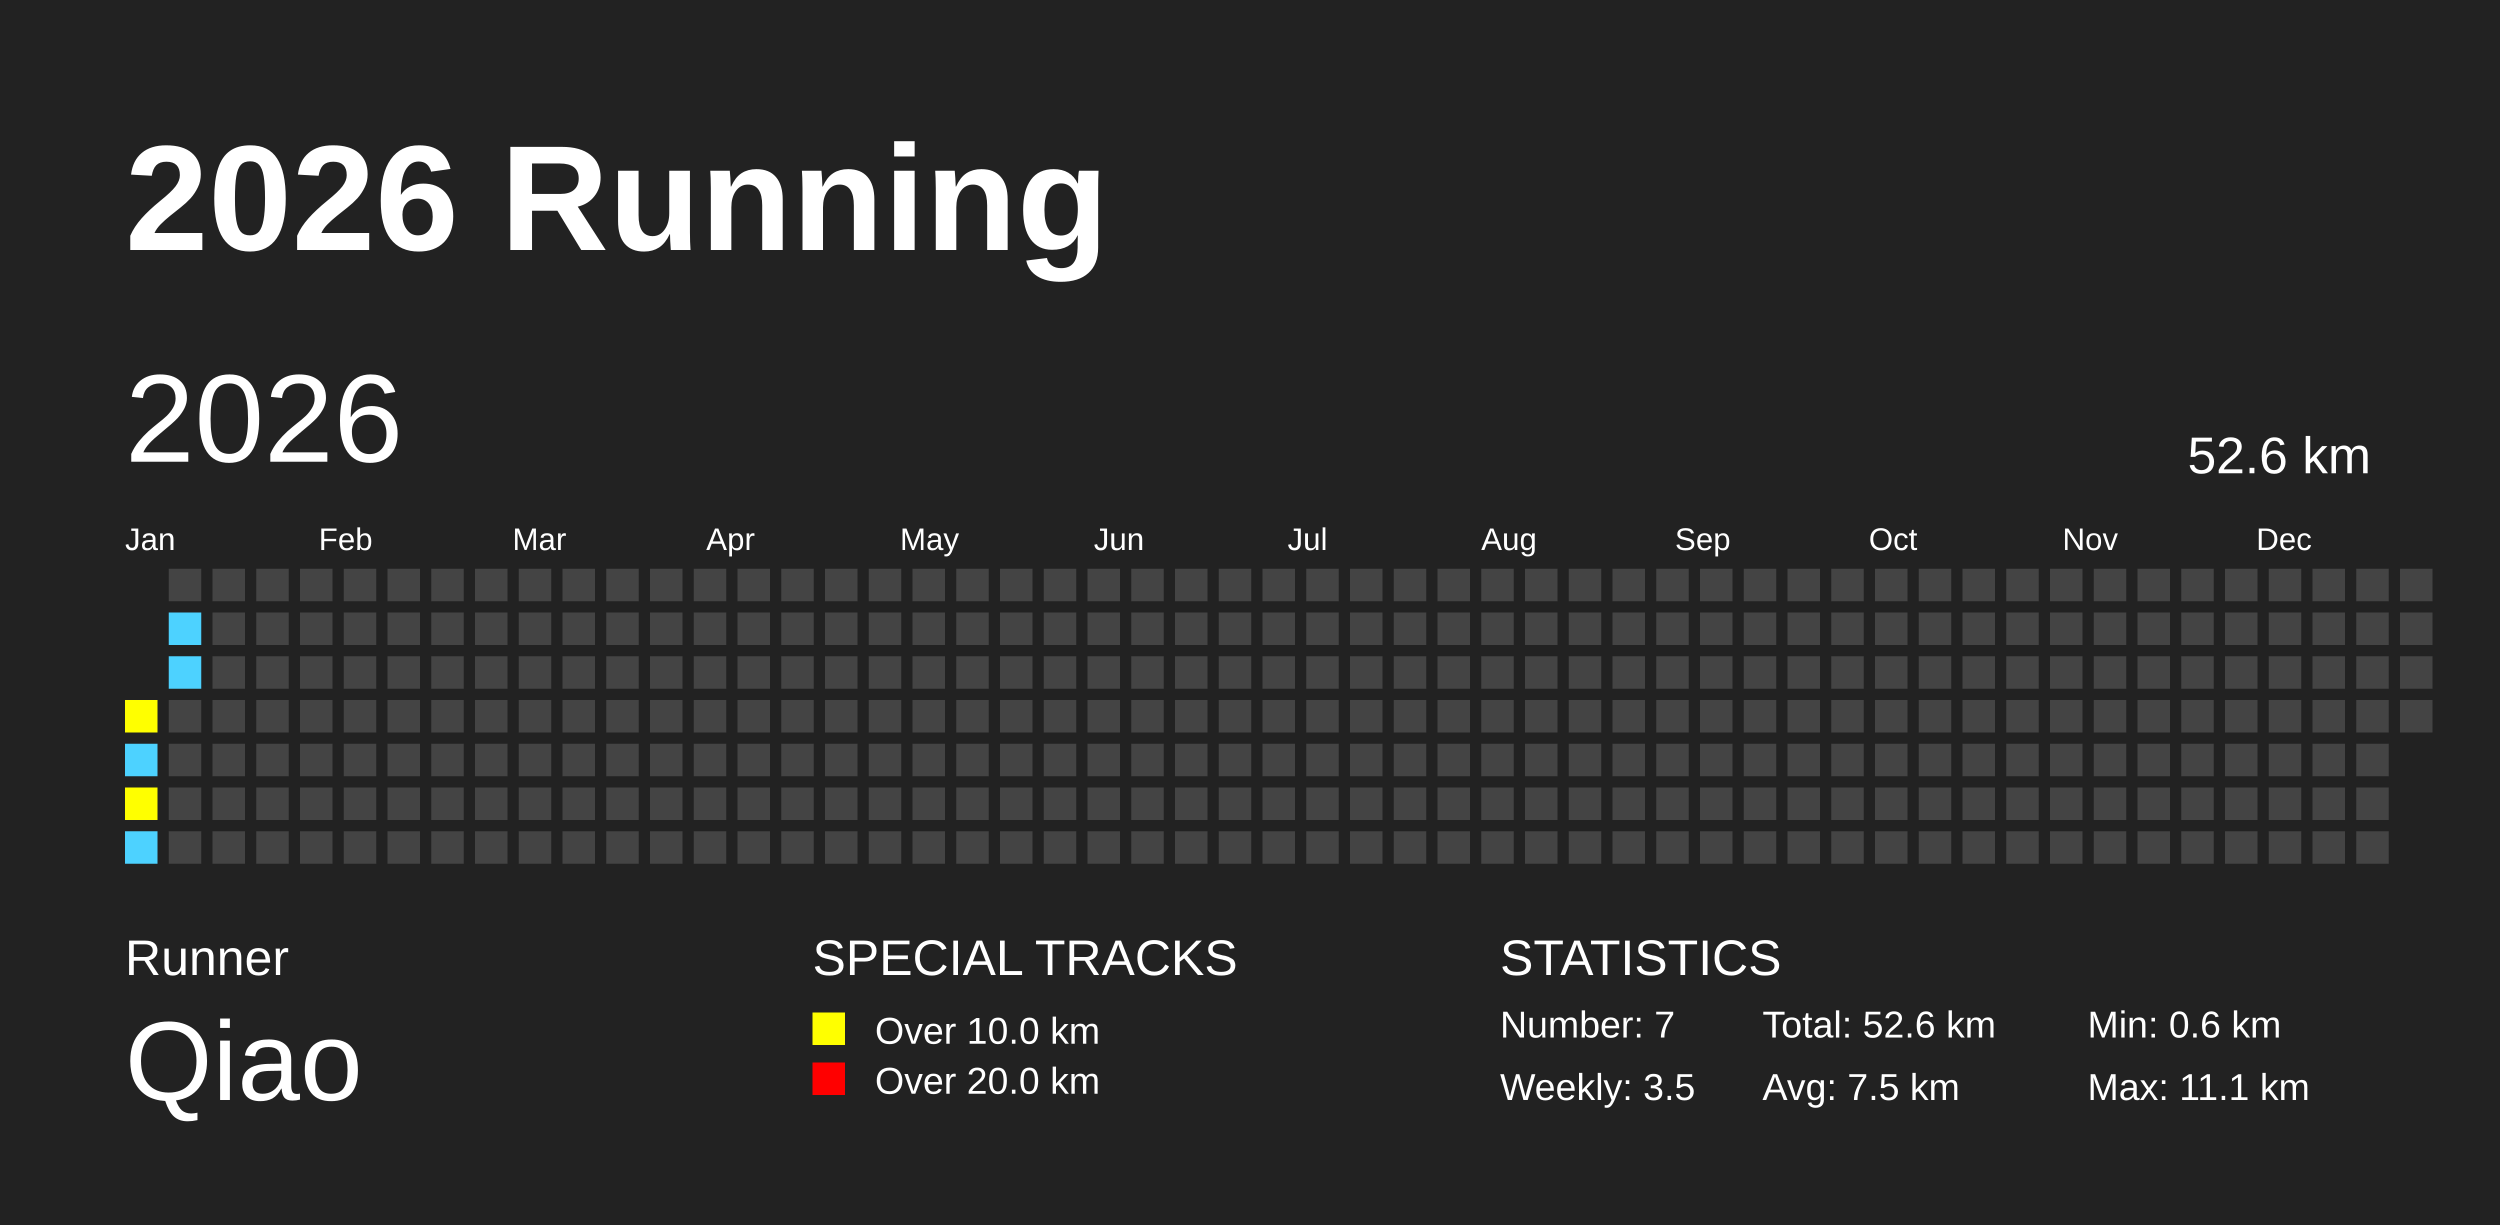
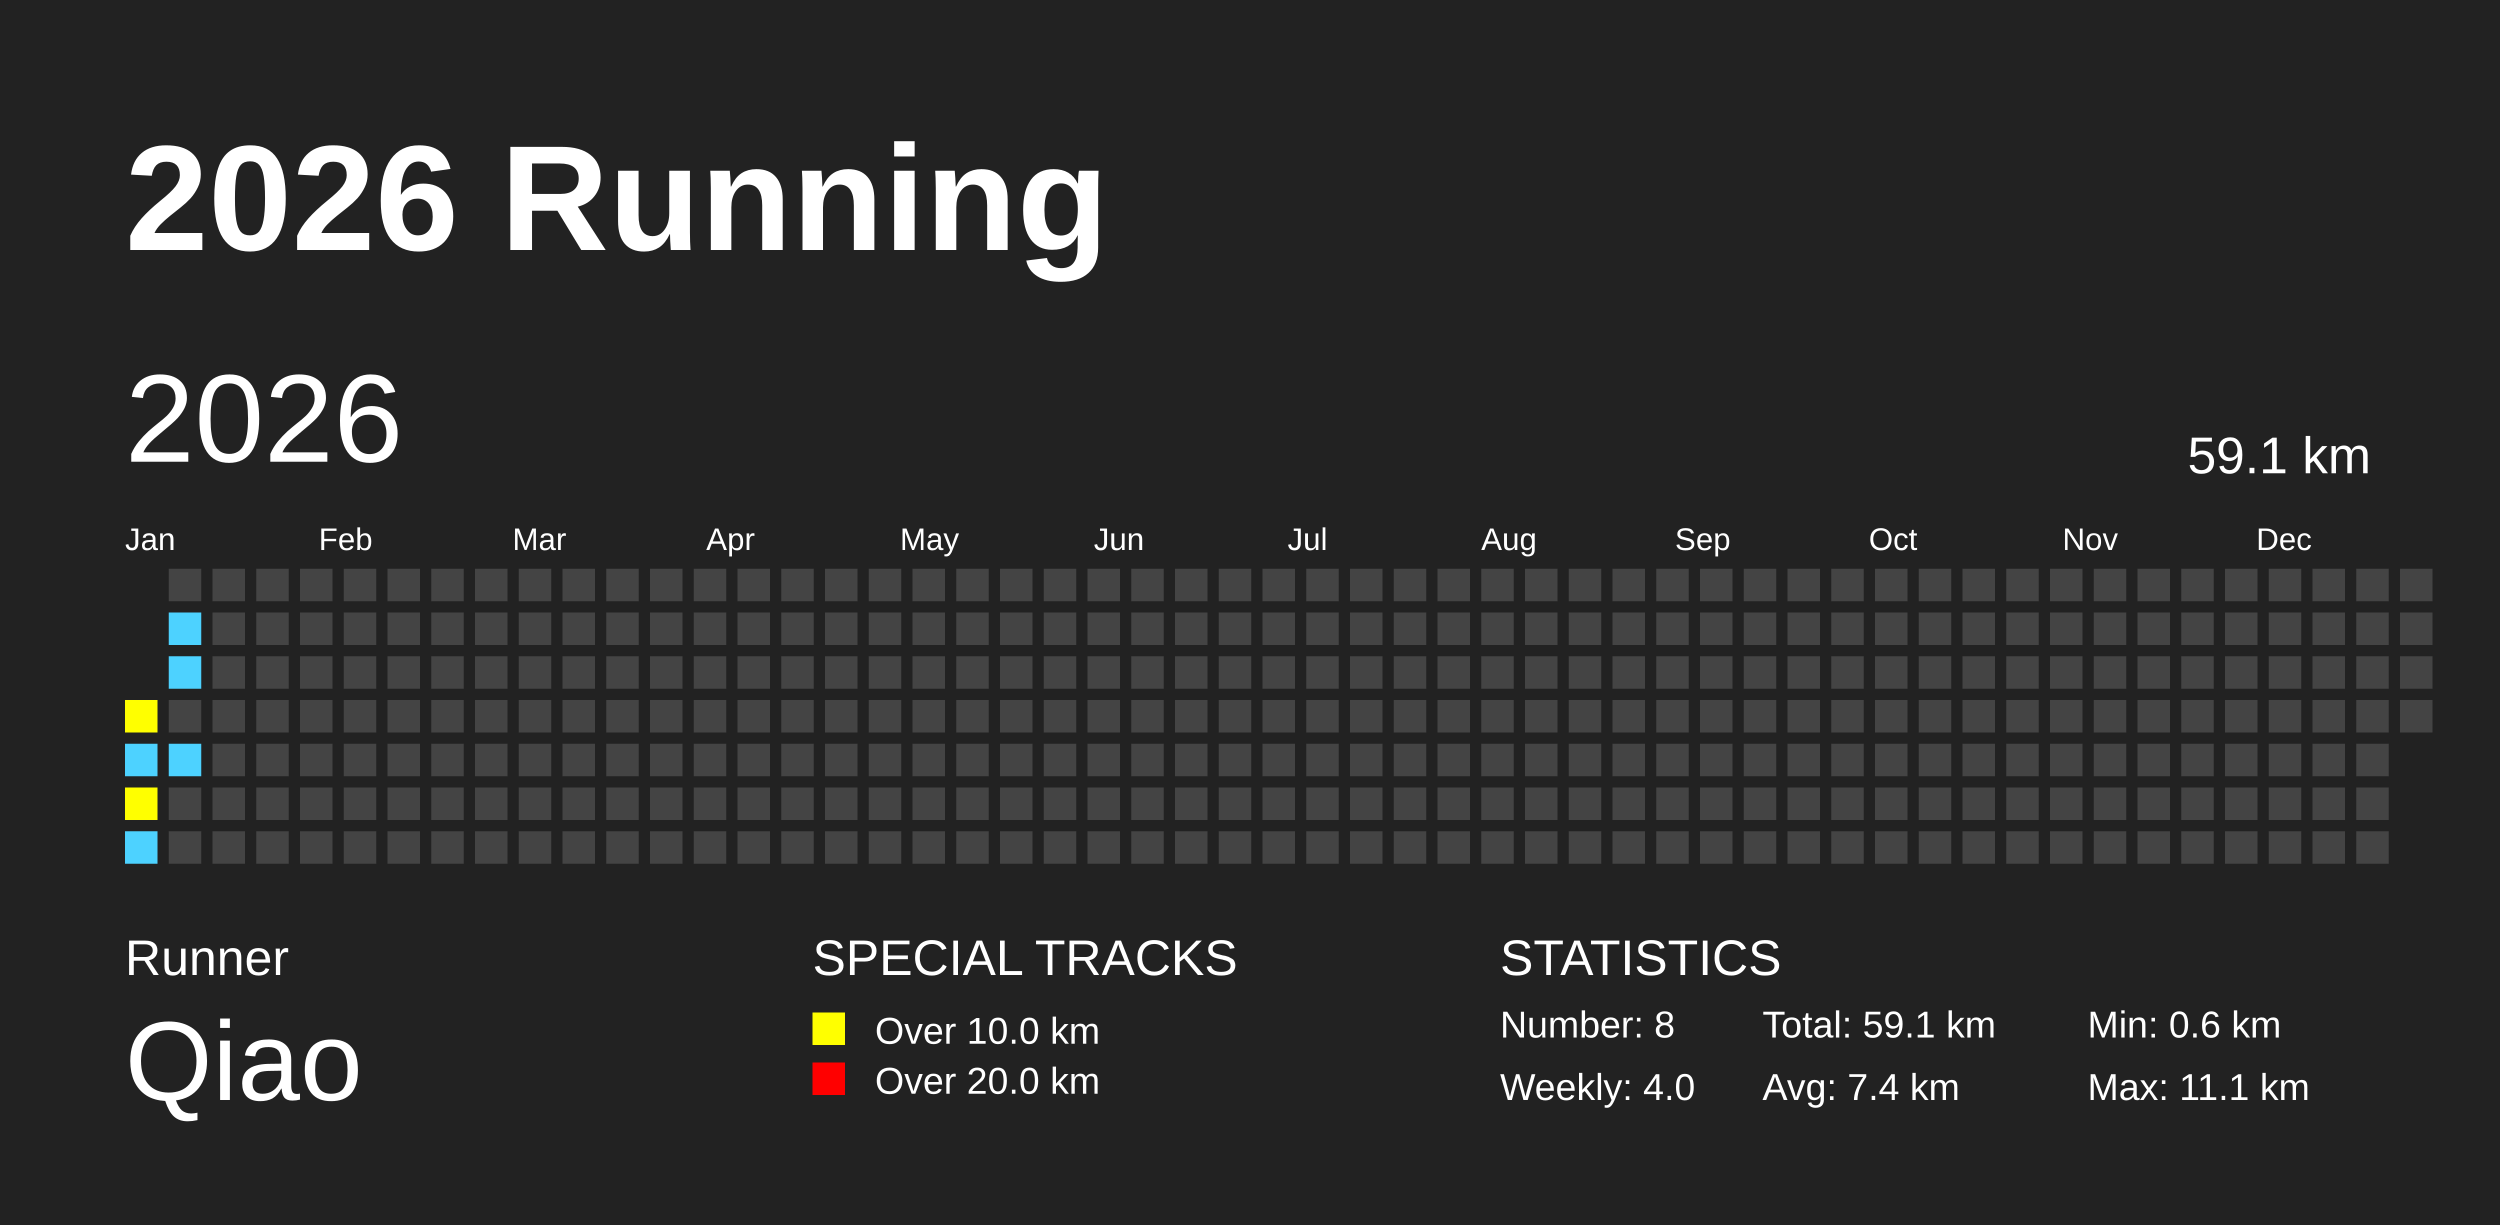
<svg xmlns="http://www.w3.org/2000/svg" baseProfile="full" height="98mm" version="1.1" viewBox="0,0,200,98" width="200mm">
  <defs />
  <rect fill="#222222" height="98" width="200" x="0" y="0" />
  <text fill="#FFFFFF" style="font-size:12px; font-family:Arial; font-weight:bold;" x="10" y="20">2026 Running</text>
  <text fill="#FFFFFF" style="font-size:4px; font-family:Arial" x="10" y="78">Runner</text>
  <text fill="#FFFFFF" style="font-size:9px; font-family:Arial" x="10" y="88">Qiao</text>
  <text fill="#FFFFFF" style="font-size:4px; font-family:Arial" x="65" y="78">SPECIAL TRACKS</text>
  <rect fill="yellow" height="2.6" width="2.6" x="65" y="81" />
  <text fill="#FFFFFF" style="font-size:3px; font-family:Arial" x="70" y="83.5">Over 10.0 km</text>
  <rect fill="red" height="2.6" width="2.6" x="65" y="85" />
  <text fill="#FFFFFF" style="font-size:3px; font-family:Arial" x="70" y="87.5">Over 20.0 km</text>
  <text fill="#FFFFFF" style="font-size:4px; font-family:Arial" x="120" y="78">STATISTICS</text>
-   <text fill="#FFFFFF" style="font-size:3px; font-family:Arial" x="120" y="83">Number: 7</text>
-   <text fill="#FFFFFF" style="font-size:3px; font-family:Arial" x="120" y="88">Weekly: 3.5</text>
-   <text fill="#FFFFFF" style="font-size:3px; font-family:Arial" x="141" y="83">Total: 52.6 km</text>
-   <text fill="#FFFFFF" style="font-size:3px; font-family:Arial" x="141" y="88">Avg: 7.5 km</text>
+   <text fill="#FFFFFF" style="font-size:3px; font-family:Arial" x="120" y="83">Number: 8</text>
+   <text fill="#FFFFFF" style="font-size:3px; font-family:Arial" x="120" y="88">Weekly: 4.0</text>
+   <text fill="#FFFFFF" style="font-size:3px; font-family:Arial" x="141" y="83">Total: 59.1 km</text>
+   <text fill="#FFFFFF" style="font-size:3px; font-family:Arial" x="141" y="88">Avg: 7.4 km</text>
  <text fill="#FFFFFF" style="font-size:3px; font-family:Arial" x="167" y="83">Min: 0.6 km</text>
  <text fill="#FFFFFF" style="font-size:3px; font-family:Arial" x="167" y="88">Max: 11.1 km</text>
  <text dominant-baseline="hanging" fill="#FFFFFF" style="font-size:10.0px; font-family:Arial;" x="10" y="30">2026</text>
-   <text dominant-baseline="hanging" fill="#FFFFFF" style="font-size:4.125px; font-family:Arial;" x="175" y="35">52.6 km</text>
+   <text dominant-baseline="hanging" fill="#FFFFFF" style="font-size:4.125px; font-family:Arial;" x="175" y="35">59.1 km</text>
  <text fill="#FFFFFF" style="font-size:2.5px; font-family:Arial" x="10.0" y="44">Jan</text>
  <text fill="#FFFFFF" style="font-size:2.5px; font-family:Arial" x="25.5" y="44">Feb</text>
  <text fill="#FFFFFF" style="font-size:2.5px; font-family:Arial" x="41.0" y="44">Mar</text>
  <text fill="#FFFFFF" style="font-size:2.5px; font-family:Arial" x="56.5" y="44">Apr</text>
  <text fill="#FFFFFF" style="font-size:2.5px; font-family:Arial" x="72.0" y="44">May</text>
  <text fill="#FFFFFF" style="font-size:2.5px; font-family:Arial" x="87.5" y="44">Jun</text>
  <text fill="#FFFFFF" style="font-size:2.5px; font-family:Arial" x="103.0" y="44">Jul</text>
  <text fill="#FFFFFF" style="font-size:2.5px; font-family:Arial" x="118.5" y="44">Aug</text>
  <text fill="#FFFFFF" style="font-size:2.5px; font-family:Arial" x="134.0" y="44">Sep</text>
  <text fill="#FFFFFF" style="font-size:2.5px; font-family:Arial" x="149.5" y="44">Oct</text>
  <text fill="#FFFFFF" style="font-size:2.5px; font-family:Arial" x="165.0" y="44">Nov</text>
  <text fill="#FFFFFF" style="font-size:2.5px; font-family:Arial" x="180.5" y="44">Dec</text>
  <rect fill="yellow" height="2.6" width="2.6" x="10.0" y="56.0" />
  <rect fill="#4DD2FF" height="2.6" width="2.6" x="10.0" y="59.5" />
  <rect fill="yellow" height="2.6" width="2.6" x="10.0" y="63.0" />
  <rect fill="#4DD2FF" height="2.6" width="2.6" x="10.0" y="66.5" />
  <rect fill="#444444" height="2.6" width="2.6" x="13.5" y="45.5" />
  <rect fill="#4DD2FF" height="2.6" width="2.6" x="13.5" y="49.0" />
  <rect fill="#4DD2FF" height="2.6" width="2.6" x="13.5" y="52.5" />
  <rect fill="#444444" height="2.6" width="2.6" x="13.5" y="56.0" />
-   <rect fill="#444444" height="2.6" width="2.6" x="13.5" y="59.5" />
+   <rect fill="#4DD2FF" height="2.6" width="2.6" x="13.5" y="59.5" />
  <rect fill="#444444" height="2.6" width="2.6" x="13.5" y="63.0" />
  <rect fill="#444444" height="2.6" width="2.6" x="13.5" y="66.5" />
  <rect fill="#444444" height="2.6" width="2.6" x="17.0" y="45.5" />
  <rect fill="#444444" height="2.6" width="2.6" x="17.0" y="49.0" />
  <rect fill="#444444" height="2.6" width="2.6" x="17.0" y="52.5" />
  <rect fill="#444444" height="2.6" width="2.6" x="17.0" y="56.0" />
  <rect fill="#444444" height="2.6" width="2.6" x="17.0" y="59.5" />
  <rect fill="#444444" height="2.6" width="2.6" x="17.0" y="63.0" />
  <rect fill="#444444" height="2.6" width="2.6" x="17.0" y="66.5" />
  <rect fill="#444444" height="2.6" width="2.6" x="20.5" y="45.5" />
  <rect fill="#444444" height="2.6" width="2.6" x="20.5" y="49.0" />
  <rect fill="#444444" height="2.6" width="2.6" x="20.5" y="52.5" />
  <rect fill="#444444" height="2.6" width="2.6" x="20.5" y="56.0" />
  <rect fill="#444444" height="2.6" width="2.6" x="20.5" y="59.5" />
  <rect fill="#444444" height="2.6" width="2.6" x="20.5" y="63.0" />
  <rect fill="#444444" height="2.6" width="2.6" x="20.5" y="66.5" />
  <rect fill="#444444" height="2.6" width="2.6" x="24.0" y="45.5" />
  <rect fill="#444444" height="2.6" width="2.6" x="24.0" y="49.0" />
  <rect fill="#444444" height="2.6" width="2.6" x="24.0" y="52.5" />
  <rect fill="#444444" height="2.6" width="2.6" x="24.0" y="56.0" />
  <rect fill="#444444" height="2.6" width="2.6" x="24.0" y="59.5" />
  <rect fill="#444444" height="2.6" width="2.6" x="24.0" y="63.0" />
  <rect fill="#444444" height="2.6" width="2.6" x="24.0" y="66.5" />
  <rect fill="#444444" height="2.6" width="2.6" x="27.5" y="45.5" />
  <rect fill="#444444" height="2.6" width="2.6" x="27.5" y="49.0" />
  <rect fill="#444444" height="2.6" width="2.6" x="27.5" y="52.5" />
  <rect fill="#444444" height="2.6" width="2.6" x="27.5" y="56.0" />
  <rect fill="#444444" height="2.6" width="2.6" x="27.5" y="59.5" />
  <rect fill="#444444" height="2.6" width="2.6" x="27.5" y="63.0" />
  <rect fill="#444444" height="2.6" width="2.6" x="27.5" y="66.5" />
  <rect fill="#444444" height="2.6" width="2.6" x="31.0" y="45.5" />
  <rect fill="#444444" height="2.6" width="2.6" x="31.0" y="49.0" />
  <rect fill="#444444" height="2.6" width="2.6" x="31.0" y="52.5" />
  <rect fill="#444444" height="2.6" width="2.6" x="31.0" y="56.0" />
  <rect fill="#444444" height="2.6" width="2.6" x="31.0" y="59.5" />
  <rect fill="#444444" height="2.6" width="2.6" x="31.0" y="63.0" />
  <rect fill="#444444" height="2.6" width="2.6" x="31.0" y="66.5" />
  <rect fill="#444444" height="2.6" width="2.6" x="34.5" y="45.5" />
  <rect fill="#444444" height="2.6" width="2.6" x="34.5" y="49.0" />
  <rect fill="#444444" height="2.6" width="2.6" x="34.5" y="52.5" />
  <rect fill="#444444" height="2.6" width="2.6" x="34.5" y="56.0" />
  <rect fill="#444444" height="2.6" width="2.6" x="34.5" y="59.5" />
  <rect fill="#444444" height="2.6" width="2.6" x="34.5" y="63.0" />
  <rect fill="#444444" height="2.6" width="2.6" x="34.5" y="66.5" />
  <rect fill="#444444" height="2.6" width="2.6" x="38.0" y="45.5" />
  <rect fill="#444444" height="2.6" width="2.6" x="38.0" y="49.0" />
  <rect fill="#444444" height="2.6" width="2.6" x="38.0" y="52.5" />
  <rect fill="#444444" height="2.6" width="2.6" x="38.0" y="56.0" />
  <rect fill="#444444" height="2.6" width="2.6" x="38.0" y="59.5" />
  <rect fill="#444444" height="2.6" width="2.6" x="38.0" y="63.0" />
  <rect fill="#444444" height="2.6" width="2.6" x="38.0" y="66.5" />
  <rect fill="#444444" height="2.6" width="2.6" x="41.5" y="45.5" />
  <rect fill="#444444" height="2.6" width="2.6" x="41.5" y="49.0" />
  <rect fill="#444444" height="2.6" width="2.6" x="41.5" y="52.5" />
  <rect fill="#444444" height="2.6" width="2.6" x="41.5" y="56.0" />
  <rect fill="#444444" height="2.6" width="2.6" x="41.5" y="59.5" />
  <rect fill="#444444" height="2.6" width="2.6" x="41.5" y="63.0" />
  <rect fill="#444444" height="2.6" width="2.6" x="41.5" y="66.5" />
  <rect fill="#444444" height="2.6" width="2.6" x="45.0" y="45.5" />
  <rect fill="#444444" height="2.6" width="2.6" x="45.0" y="49.0" />
  <rect fill="#444444" height="2.6" width="2.6" x="45.0" y="52.5" />
  <rect fill="#444444" height="2.6" width="2.6" x="45.0" y="56.0" />
  <rect fill="#444444" height="2.6" width="2.6" x="45.0" y="59.5" />
  <rect fill="#444444" height="2.6" width="2.6" x="45.0" y="63.0" />
  <rect fill="#444444" height="2.6" width="2.6" x="45.0" y="66.5" />
  <rect fill="#444444" height="2.6" width="2.6" x="48.5" y="45.5" />
  <rect fill="#444444" height="2.6" width="2.6" x="48.5" y="49.0" />
  <rect fill="#444444" height="2.6" width="2.6" x="48.5" y="52.5" />
  <rect fill="#444444" height="2.6" width="2.6" x="48.5" y="56.0" />
  <rect fill="#444444" height="2.6" width="2.6" x="48.5" y="59.5" />
  <rect fill="#444444" height="2.6" width="2.6" x="48.5" y="63.0" />
  <rect fill="#444444" height="2.6" width="2.6" x="48.5" y="66.5" />
  <rect fill="#444444" height="2.6" width="2.6" x="52.0" y="45.5" />
  <rect fill="#444444" height="2.6" width="2.6" x="52.0" y="49.0" />
  <rect fill="#444444" height="2.6" width="2.6" x="52.0" y="52.5" />
  <rect fill="#444444" height="2.6" width="2.6" x="52.0" y="56.0" />
  <rect fill="#444444" height="2.6" width="2.6" x="52.0" y="59.5" />
  <rect fill="#444444" height="2.6" width="2.6" x="52.0" y="63.0" />
  <rect fill="#444444" height="2.6" width="2.6" x="52.0" y="66.5" />
  <rect fill="#444444" height="2.6" width="2.6" x="55.5" y="45.5" />
  <rect fill="#444444" height="2.6" width="2.6" x="55.5" y="49.0" />
  <rect fill="#444444" height="2.6" width="2.6" x="55.5" y="52.5" />
  <rect fill="#444444" height="2.6" width="2.6" x="55.5" y="56.0" />
  <rect fill="#444444" height="2.6" width="2.6" x="55.5" y="59.5" />
  <rect fill="#444444" height="2.6" width="2.6" x="55.5" y="63.0" />
  <rect fill="#444444" height="2.6" width="2.6" x="55.5" y="66.5" />
  <rect fill="#444444" height="2.6" width="2.6" x="59.0" y="45.5" />
  <rect fill="#444444" height="2.6" width="2.6" x="59.0" y="49.0" />
  <rect fill="#444444" height="2.6" width="2.6" x="59.0" y="52.5" />
  <rect fill="#444444" height="2.6" width="2.6" x="59.0" y="56.0" />
  <rect fill="#444444" height="2.6" width="2.6" x="59.0" y="59.5" />
  <rect fill="#444444" height="2.6" width="2.6" x="59.0" y="63.0" />
  <rect fill="#444444" height="2.6" width="2.6" x="59.0" y="66.5" />
  <rect fill="#444444" height="2.6" width="2.6" x="62.5" y="45.5" />
  <rect fill="#444444" height="2.6" width="2.6" x="62.5" y="49.0" />
  <rect fill="#444444" height="2.6" width="2.6" x="62.5" y="52.5" />
  <rect fill="#444444" height="2.6" width="2.6" x="62.5" y="56.0" />
  <rect fill="#444444" height="2.6" width="2.6" x="62.5" y="59.5" />
  <rect fill="#444444" height="2.6" width="2.6" x="62.5" y="63.0" />
  <rect fill="#444444" height="2.6" width="2.6" x="62.5" y="66.5" />
  <rect fill="#444444" height="2.6" width="2.6" x="66.0" y="45.5" />
  <rect fill="#444444" height="2.6" width="2.6" x="66.0" y="49.0" />
  <rect fill="#444444" height="2.6" width="2.6" x="66.0" y="52.5" />
  <rect fill="#444444" height="2.6" width="2.6" x="66.0" y="56.0" />
  <rect fill="#444444" height="2.6" width="2.6" x="66.0" y="59.5" />
  <rect fill="#444444" height="2.6" width="2.6" x="66.0" y="63.0" />
  <rect fill="#444444" height="2.6" width="2.6" x="66.0" y="66.5" />
  <rect fill="#444444" height="2.6" width="2.6" x="69.5" y="45.5" />
  <rect fill="#444444" height="2.6" width="2.6" x="69.5" y="49.0" />
  <rect fill="#444444" height="2.6" width="2.6" x="69.5" y="52.5" />
  <rect fill="#444444" height="2.6" width="2.6" x="69.5" y="56.0" />
  <rect fill="#444444" height="2.6" width="2.6" x="69.5" y="59.5" />
  <rect fill="#444444" height="2.6" width="2.6" x="69.5" y="63.0" />
  <rect fill="#444444" height="2.6" width="2.6" x="69.5" y="66.5" />
  <rect fill="#444444" height="2.6" width="2.6" x="73.0" y="45.5" />
  <rect fill="#444444" height="2.6" width="2.6" x="73.0" y="49.0" />
  <rect fill="#444444" height="2.6" width="2.6" x="73.0" y="52.5" />
  <rect fill="#444444" height="2.6" width="2.6" x="73.0" y="56.0" />
  <rect fill="#444444" height="2.6" width="2.6" x="73.0" y="59.5" />
  <rect fill="#444444" height="2.6" width="2.6" x="73.0" y="63.0" />
  <rect fill="#444444" height="2.6" width="2.6" x="73.0" y="66.5" />
  <rect fill="#444444" height="2.6" width="2.6" x="76.5" y="45.5" />
  <rect fill="#444444" height="2.6" width="2.6" x="76.5" y="49.0" />
  <rect fill="#444444" height="2.6" width="2.6" x="76.5" y="52.5" />
  <rect fill="#444444" height="2.6" width="2.6" x="76.5" y="56.0" />
  <rect fill="#444444" height="2.6" width="2.6" x="76.5" y="59.5" />
  <rect fill="#444444" height="2.6" width="2.6" x="76.5" y="63.0" />
  <rect fill="#444444" height="2.6" width="2.6" x="76.5" y="66.5" />
  <rect fill="#444444" height="2.6" width="2.6" x="80.0" y="45.5" />
  <rect fill="#444444" height="2.6" width="2.6" x="80.0" y="49.0" />
  <rect fill="#444444" height="2.6" width="2.6" x="80.0" y="52.5" />
  <rect fill="#444444" height="2.6" width="2.6" x="80.0" y="56.0" />
  <rect fill="#444444" height="2.6" width="2.6" x="80.0" y="59.5" />
  <rect fill="#444444" height="2.6" width="2.6" x="80.0" y="63.0" />
  <rect fill="#444444" height="2.6" width="2.6" x="80.0" y="66.5" />
  <rect fill="#444444" height="2.6" width="2.6" x="83.5" y="45.5" />
  <rect fill="#444444" height="2.6" width="2.6" x="83.5" y="49.0" />
  <rect fill="#444444" height="2.6" width="2.6" x="83.5" y="52.5" />
  <rect fill="#444444" height="2.6" width="2.6" x="83.5" y="56.0" />
  <rect fill="#444444" height="2.6" width="2.6" x="83.5" y="59.5" />
  <rect fill="#444444" height="2.6" width="2.6" x="83.5" y="63.0" />
  <rect fill="#444444" height="2.6" width="2.6" x="83.5" y="66.5" />
  <rect fill="#444444" height="2.6" width="2.6" x="87.0" y="45.5" />
  <rect fill="#444444" height="2.6" width="2.6" x="87.0" y="49.0" />
  <rect fill="#444444" height="2.6" width="2.6" x="87.0" y="52.5" />
  <rect fill="#444444" height="2.6" width="2.6" x="87.0" y="56.0" />
  <rect fill="#444444" height="2.6" width="2.6" x="87.0" y="59.5" />
  <rect fill="#444444" height="2.6" width="2.6" x="87.0" y="63.0" />
  <rect fill="#444444" height="2.6" width="2.6" x="87.0" y="66.5" />
  <rect fill="#444444" height="2.6" width="2.6" x="90.5" y="45.5" />
  <rect fill="#444444" height="2.6" width="2.6" x="90.5" y="49.0" />
  <rect fill="#444444" height="2.6" width="2.6" x="90.5" y="52.5" />
  <rect fill="#444444" height="2.6" width="2.6" x="90.5" y="56.0" />
  <rect fill="#444444" height="2.6" width="2.6" x="90.5" y="59.5" />
  <rect fill="#444444" height="2.6" width="2.6" x="90.5" y="63.0" />
  <rect fill="#444444" height="2.6" width="2.6" x="90.5" y="66.5" />
  <rect fill="#444444" height="2.6" width="2.6" x="94.0" y="45.5" />
  <rect fill="#444444" height="2.6" width="2.6" x="94.0" y="49.0" />
  <rect fill="#444444" height="2.6" width="2.6" x="94.0" y="52.5" />
  <rect fill="#444444" height="2.6" width="2.6" x="94.0" y="56.0" />
  <rect fill="#444444" height="2.6" width="2.6" x="94.0" y="59.5" />
  <rect fill="#444444" height="2.6" width="2.6" x="94.0" y="63.0" />
  <rect fill="#444444" height="2.6" width="2.6" x="94.0" y="66.5" />
  <rect fill="#444444" height="2.6" width="2.6" x="97.5" y="45.5" />
  <rect fill="#444444" height="2.6" width="2.6" x="97.5" y="49.0" />
  <rect fill="#444444" height="2.6" width="2.6" x="97.5" y="52.5" />
  <rect fill="#444444" height="2.6" width="2.6" x="97.5" y="56.0" />
  <rect fill="#444444" height="2.6" width="2.6" x="97.5" y="59.5" />
  <rect fill="#444444" height="2.6" width="2.6" x="97.5" y="63.0" />
  <rect fill="#444444" height="2.6" width="2.6" x="97.5" y="66.5" />
  <rect fill="#444444" height="2.6" width="2.6" x="101.0" y="45.5" />
  <rect fill="#444444" height="2.6" width="2.6" x="101.0" y="49.0" />
  <rect fill="#444444" height="2.6" width="2.6" x="101.0" y="52.5" />
  <rect fill="#444444" height="2.6" width="2.6" x="101.0" y="56.0" />
  <rect fill="#444444" height="2.6" width="2.6" x="101.0" y="59.5" />
  <rect fill="#444444" height="2.6" width="2.6" x="101.0" y="63.0" />
  <rect fill="#444444" height="2.6" width="2.6" x="101.0" y="66.5" />
  <rect fill="#444444" height="2.6" width="2.6" x="104.5" y="45.5" />
  <rect fill="#444444" height="2.6" width="2.6" x="104.5" y="49.0" />
  <rect fill="#444444" height="2.6" width="2.6" x="104.5" y="52.5" />
  <rect fill="#444444" height="2.6" width="2.6" x="104.5" y="56.0" />
  <rect fill="#444444" height="2.6" width="2.6" x="104.5" y="59.5" />
  <rect fill="#444444" height="2.6" width="2.6" x="104.5" y="63.0" />
  <rect fill="#444444" height="2.6" width="2.6" x="104.5" y="66.5" />
  <rect fill="#444444" height="2.6" width="2.6" x="108.0" y="45.5" />
  <rect fill="#444444" height="2.6" width="2.6" x="108.0" y="49.0" />
  <rect fill="#444444" height="2.6" width="2.6" x="108.0" y="52.5" />
  <rect fill="#444444" height="2.6" width="2.6" x="108.0" y="56.0" />
  <rect fill="#444444" height="2.6" width="2.6" x="108.0" y="59.5" />
  <rect fill="#444444" height="2.6" width="2.6" x="108.0" y="63.0" />
  <rect fill="#444444" height="2.6" width="2.6" x="108.0" y="66.5" />
  <rect fill="#444444" height="2.6" width="2.6" x="111.5" y="45.5" />
  <rect fill="#444444" height="2.6" width="2.6" x="111.5" y="49.0" />
  <rect fill="#444444" height="2.6" width="2.6" x="111.5" y="52.5" />
  <rect fill="#444444" height="2.6" width="2.6" x="111.5" y="56.0" />
  <rect fill="#444444" height="2.6" width="2.6" x="111.5" y="59.5" />
  <rect fill="#444444" height="2.6" width="2.6" x="111.5" y="63.0" />
  <rect fill="#444444" height="2.6" width="2.6" x="111.5" y="66.5" />
  <rect fill="#444444" height="2.6" width="2.6" x="115.0" y="45.5" />
  <rect fill="#444444" height="2.6" width="2.6" x="115.0" y="49.0" />
  <rect fill="#444444" height="2.6" width="2.6" x="115.0" y="52.5" />
  <rect fill="#444444" height="2.6" width="2.6" x="115.0" y="56.0" />
  <rect fill="#444444" height="2.6" width="2.6" x="115.0" y="59.5" />
  <rect fill="#444444" height="2.6" width="2.6" x="115.0" y="63.0" />
  <rect fill="#444444" height="2.6" width="2.6" x="115.0" y="66.5" />
  <rect fill="#444444" height="2.6" width="2.6" x="118.5" y="45.5" />
  <rect fill="#444444" height="2.6" width="2.6" x="118.5" y="49.0" />
  <rect fill="#444444" height="2.6" width="2.6" x="118.5" y="52.5" />
  <rect fill="#444444" height="2.6" width="2.6" x="118.5" y="56.0" />
  <rect fill="#444444" height="2.6" width="2.6" x="118.5" y="59.5" />
  <rect fill="#444444" height="2.6" width="2.6" x="118.5" y="63.0" />
  <rect fill="#444444" height="2.6" width="2.6" x="118.5" y="66.5" />
  <rect fill="#444444" height="2.6" width="2.6" x="122.0" y="45.5" />
  <rect fill="#444444" height="2.6" width="2.6" x="122.0" y="49.0" />
  <rect fill="#444444" height="2.6" width="2.6" x="122.0" y="52.5" />
  <rect fill="#444444" height="2.6" width="2.6" x="122.0" y="56.0" />
  <rect fill="#444444" height="2.6" width="2.6" x="122.0" y="59.5" />
  <rect fill="#444444" height="2.6" width="2.6" x="122.0" y="63.0" />
  <rect fill="#444444" height="2.6" width="2.6" x="122.0" y="66.5" />
  <rect fill="#444444" height="2.6" width="2.6" x="125.5" y="45.5" />
  <rect fill="#444444" height="2.6" width="2.6" x="125.5" y="49.0" />
  <rect fill="#444444" height="2.6" width="2.6" x="125.5" y="52.5" />
  <rect fill="#444444" height="2.6" width="2.6" x="125.5" y="56.0" />
  <rect fill="#444444" height="2.6" width="2.6" x="125.5" y="59.5" />
  <rect fill="#444444" height="2.6" width="2.6" x="125.5" y="63.0" />
  <rect fill="#444444" height="2.6" width="2.6" x="125.5" y="66.5" />
  <rect fill="#444444" height="2.6" width="2.6" x="129.0" y="45.5" />
  <rect fill="#444444" height="2.6" width="2.6" x="129.0" y="49.0" />
  <rect fill="#444444" height="2.6" width="2.6" x="129.0" y="52.5" />
  <rect fill="#444444" height="2.6" width="2.6" x="129.0" y="56.0" />
  <rect fill="#444444" height="2.6" width="2.6" x="129.0" y="59.5" />
  <rect fill="#444444" height="2.6" width="2.6" x="129.0" y="63.0" />
  <rect fill="#444444" height="2.6" width="2.6" x="129.0" y="66.5" />
  <rect fill="#444444" height="2.6" width="2.6" x="132.5" y="45.5" />
  <rect fill="#444444" height="2.6" width="2.6" x="132.5" y="49.0" />
  <rect fill="#444444" height="2.6" width="2.6" x="132.5" y="52.5" />
  <rect fill="#444444" height="2.6" width="2.6" x="132.5" y="56.0" />
  <rect fill="#444444" height="2.6" width="2.6" x="132.5" y="59.5" />
  <rect fill="#444444" height="2.6" width="2.6" x="132.5" y="63.0" />
  <rect fill="#444444" height="2.6" width="2.6" x="132.5" y="66.5" />
  <rect fill="#444444" height="2.6" width="2.6" x="136.0" y="45.5" />
  <rect fill="#444444" height="2.6" width="2.6" x="136.0" y="49.0" />
  <rect fill="#444444" height="2.6" width="2.6" x="136.0" y="52.5" />
  <rect fill="#444444" height="2.6" width="2.6" x="136.0" y="56.0" />
  <rect fill="#444444" height="2.6" width="2.6" x="136.0" y="59.5" />
  <rect fill="#444444" height="2.6" width="2.6" x="136.0" y="63.0" />
  <rect fill="#444444" height="2.6" width="2.6" x="136.0" y="66.5" />
  <rect fill="#444444" height="2.6" width="2.6" x="139.5" y="45.5" />
  <rect fill="#444444" height="2.6" width="2.6" x="139.5" y="49.0" />
  <rect fill="#444444" height="2.6" width="2.6" x="139.5" y="52.5" />
  <rect fill="#444444" height="2.6" width="2.6" x="139.5" y="56.0" />
  <rect fill="#444444" height="2.6" width="2.6" x="139.5" y="59.5" />
  <rect fill="#444444" height="2.6" width="2.6" x="139.5" y="63.0" />
  <rect fill="#444444" height="2.6" width="2.6" x="139.5" y="66.5" />
  <rect fill="#444444" height="2.6" width="2.6" x="143.0" y="45.5" />
  <rect fill="#444444" height="2.6" width="2.6" x="143.0" y="49.0" />
  <rect fill="#444444" height="2.6" width="2.6" x="143.0" y="52.5" />
  <rect fill="#444444" height="2.6" width="2.6" x="143.0" y="56.0" />
  <rect fill="#444444" height="2.6" width="2.6" x="143.0" y="59.5" />
  <rect fill="#444444" height="2.6" width="2.6" x="143.0" y="63.0" />
  <rect fill="#444444" height="2.6" width="2.6" x="143.0" y="66.5" />
  <rect fill="#444444" height="2.6" width="2.6" x="146.5" y="45.5" />
  <rect fill="#444444" height="2.6" width="2.6" x="146.5" y="49.0" />
  <rect fill="#444444" height="2.6" width="2.6" x="146.5" y="52.5" />
  <rect fill="#444444" height="2.6" width="2.6" x="146.5" y="56.0" />
  <rect fill="#444444" height="2.6" width="2.6" x="146.5" y="59.5" />
  <rect fill="#444444" height="2.6" width="2.6" x="146.5" y="63.0" />
  <rect fill="#444444" height="2.6" width="2.6" x="146.5" y="66.5" />
  <rect fill="#444444" height="2.6" width="2.6" x="150.0" y="45.5" />
  <rect fill="#444444" height="2.6" width="2.6" x="150.0" y="49.0" />
  <rect fill="#444444" height="2.6" width="2.6" x="150.0" y="52.5" />
  <rect fill="#444444" height="2.6" width="2.6" x="150.0" y="56.0" />
  <rect fill="#444444" height="2.6" width="2.6" x="150.0" y="59.5" />
  <rect fill="#444444" height="2.6" width="2.6" x="150.0" y="63.0" />
  <rect fill="#444444" height="2.6" width="2.6" x="150.0" y="66.5" />
  <rect fill="#444444" height="2.6" width="2.6" x="153.5" y="45.5" />
  <rect fill="#444444" height="2.6" width="2.6" x="153.5" y="49.0" />
  <rect fill="#444444" height="2.6" width="2.6" x="153.5" y="52.5" />
  <rect fill="#444444" height="2.6" width="2.6" x="153.5" y="56.0" />
  <rect fill="#444444" height="2.6" width="2.6" x="153.5" y="59.5" />
  <rect fill="#444444" height="2.6" width="2.6" x="153.5" y="63.0" />
  <rect fill="#444444" height="2.6" width="2.6" x="153.5" y="66.5" />
  <rect fill="#444444" height="2.6" width="2.6" x="157.0" y="45.5" />
  <rect fill="#444444" height="2.6" width="2.6" x="157.0" y="49.0" />
  <rect fill="#444444" height="2.6" width="2.6" x="157.0" y="52.5" />
  <rect fill="#444444" height="2.6" width="2.6" x="157.0" y="56.0" />
  <rect fill="#444444" height="2.6" width="2.6" x="157.0" y="59.5" />
  <rect fill="#444444" height="2.6" width="2.6" x="157.0" y="63.0" />
  <rect fill="#444444" height="2.6" width="2.6" x="157.0" y="66.5" />
  <rect fill="#444444" height="2.6" width="2.6" x="160.5" y="45.5" />
  <rect fill="#444444" height="2.6" width="2.6" x="160.5" y="49.0" />
  <rect fill="#444444" height="2.6" width="2.6" x="160.5" y="52.5" />
  <rect fill="#444444" height="2.6" width="2.6" x="160.5" y="56.0" />
  <rect fill="#444444" height="2.6" width="2.6" x="160.5" y="59.5" />
  <rect fill="#444444" height="2.6" width="2.6" x="160.5" y="63.0" />
  <rect fill="#444444" height="2.6" width="2.6" x="160.5" y="66.5" />
  <rect fill="#444444" height="2.6" width="2.6" x="164.0" y="45.5" />
  <rect fill="#444444" height="2.6" width="2.6" x="164.0" y="49.0" />
  <rect fill="#444444" height="2.6" width="2.6" x="164.0" y="52.5" />
  <rect fill="#444444" height="2.6" width="2.6" x="164.0" y="56.0" />
  <rect fill="#444444" height="2.6" width="2.6" x="164.0" y="59.5" />
  <rect fill="#444444" height="2.6" width="2.6" x="164.0" y="63.0" />
  <rect fill="#444444" height="2.6" width="2.6" x="164.0" y="66.5" />
  <rect fill="#444444" height="2.6" width="2.6" x="167.5" y="45.5" />
  <rect fill="#444444" height="2.6" width="2.6" x="167.5" y="49.0" />
  <rect fill="#444444" height="2.6" width="2.6" x="167.5" y="52.5" />
  <rect fill="#444444" height="2.6" width="2.6" x="167.5" y="56.0" />
  <rect fill="#444444" height="2.6" width="2.6" x="167.5" y="59.5" />
  <rect fill="#444444" height="2.6" width="2.6" x="167.5" y="63.0" />
  <rect fill="#444444" height="2.6" width="2.6" x="167.5" y="66.5" />
  <rect fill="#444444" height="2.6" width="2.6" x="171.0" y="45.5" />
  <rect fill="#444444" height="2.6" width="2.6" x="171.0" y="49.0" />
  <rect fill="#444444" height="2.6" width="2.6" x="171.0" y="52.5" />
  <rect fill="#444444" height="2.6" width="2.6" x="171.0" y="56.0" />
  <rect fill="#444444" height="2.6" width="2.6" x="171.0" y="59.5" />
  <rect fill="#444444" height="2.6" width="2.6" x="171.0" y="63.0" />
  <rect fill="#444444" height="2.6" width="2.6" x="171.0" y="66.5" />
  <rect fill="#444444" height="2.6" width="2.6" x="174.5" y="45.5" />
  <rect fill="#444444" height="2.6" width="2.6" x="174.5" y="49.0" />
  <rect fill="#444444" height="2.6" width="2.6" x="174.5" y="52.5" />
  <rect fill="#444444" height="2.6" width="2.6" x="174.5" y="56.0" />
  <rect fill="#444444" height="2.6" width="2.6" x="174.5" y="59.5" />
  <rect fill="#444444" height="2.6" width="2.6" x="174.5" y="63.0" />
  <rect fill="#444444" height="2.6" width="2.6" x="174.5" y="66.5" />
  <rect fill="#444444" height="2.6" width="2.6" x="178.0" y="45.5" />
  <rect fill="#444444" height="2.6" width="2.6" x="178.0" y="49.0" />
  <rect fill="#444444" height="2.6" width="2.6" x="178.0" y="52.5" />
  <rect fill="#444444" height="2.6" width="2.6" x="178.0" y="56.0" />
  <rect fill="#444444" height="2.6" width="2.6" x="178.0" y="59.5" />
  <rect fill="#444444" height="2.6" width="2.6" x="178.0" y="63.0" />
  <rect fill="#444444" height="2.6" width="2.6" x="178.0" y="66.5" />
  <rect fill="#444444" height="2.6" width="2.6" x="181.5" y="45.5" />
  <rect fill="#444444" height="2.6" width="2.6" x="181.5" y="49.0" />
  <rect fill="#444444" height="2.6" width="2.6" x="181.5" y="52.5" />
  <rect fill="#444444" height="2.6" width="2.6" x="181.5" y="56.0" />
  <rect fill="#444444" height="2.6" width="2.6" x="181.5" y="59.5" />
  <rect fill="#444444" height="2.6" width="2.6" x="181.5" y="63.0" />
  <rect fill="#444444" height="2.6" width="2.6" x="181.5" y="66.5" />
  <rect fill="#444444" height="2.6" width="2.6" x="185.0" y="45.5" />
  <rect fill="#444444" height="2.6" width="2.6" x="185.0" y="49.0" />
  <rect fill="#444444" height="2.6" width="2.6" x="185.0" y="52.5" />
  <rect fill="#444444" height="2.6" width="2.6" x="185.0" y="56.0" />
  <rect fill="#444444" height="2.6" width="2.6" x="185.0" y="59.5" />
  <rect fill="#444444" height="2.6" width="2.6" x="185.0" y="63.0" />
  <rect fill="#444444" height="2.6" width="2.6" x="185.0" y="66.5" />
  <rect fill="#444444" height="2.6" width="2.6" x="188.5" y="45.5" />
  <rect fill="#444444" height="2.6" width="2.6" x="188.5" y="49.0" />
  <rect fill="#444444" height="2.6" width="2.6" x="188.5" y="52.5" />
  <rect fill="#444444" height="2.6" width="2.6" x="188.5" y="56.0" />
  <rect fill="#444444" height="2.6" width="2.6" x="188.5" y="59.5" />
  <rect fill="#444444" height="2.6" width="2.6" x="188.5" y="63.0" />
  <rect fill="#444444" height="2.6" width="2.6" x="188.5" y="66.5" />
  <rect fill="#444444" height="2.6" width="2.6" x="192.0" y="45.5" />
  <rect fill="#444444" height="2.6" width="2.6" x="192.0" y="49.0" />
  <rect fill="#444444" height="2.6" width="2.6" x="192.0" y="52.5" />
  <rect fill="#444444" height="2.6" width="2.6" x="192.0" y="56.0" />
</svg>
